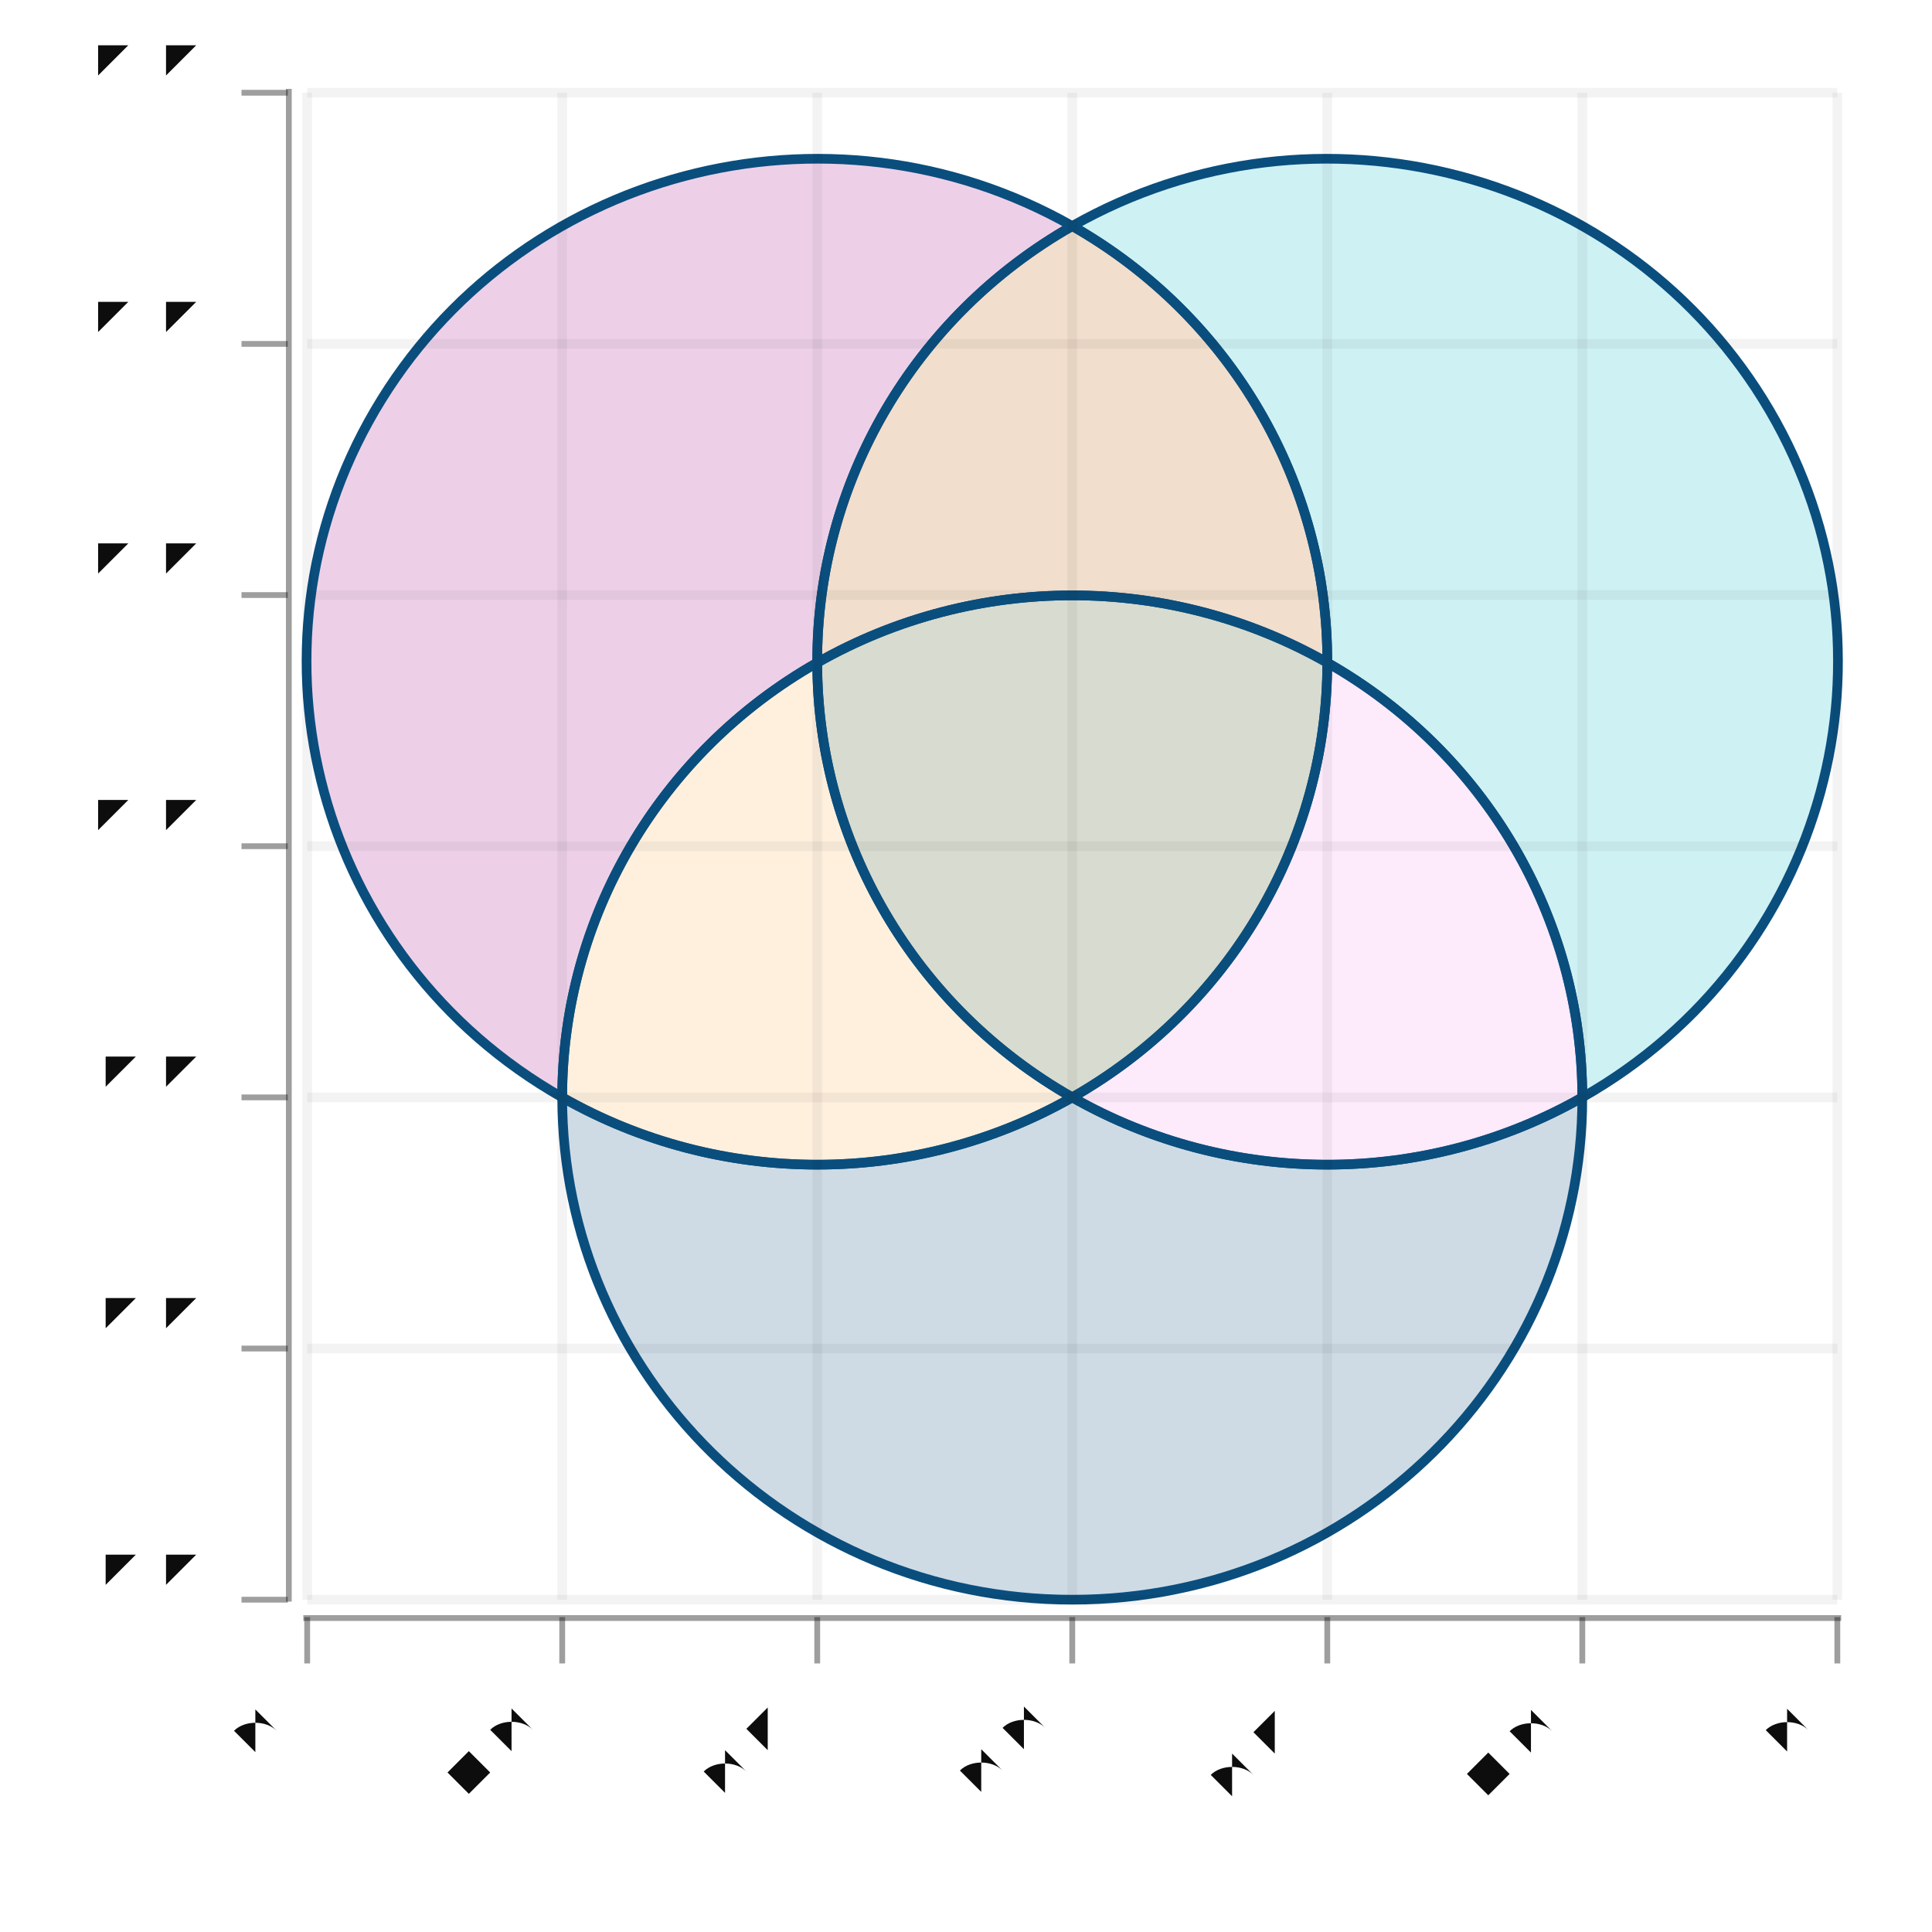
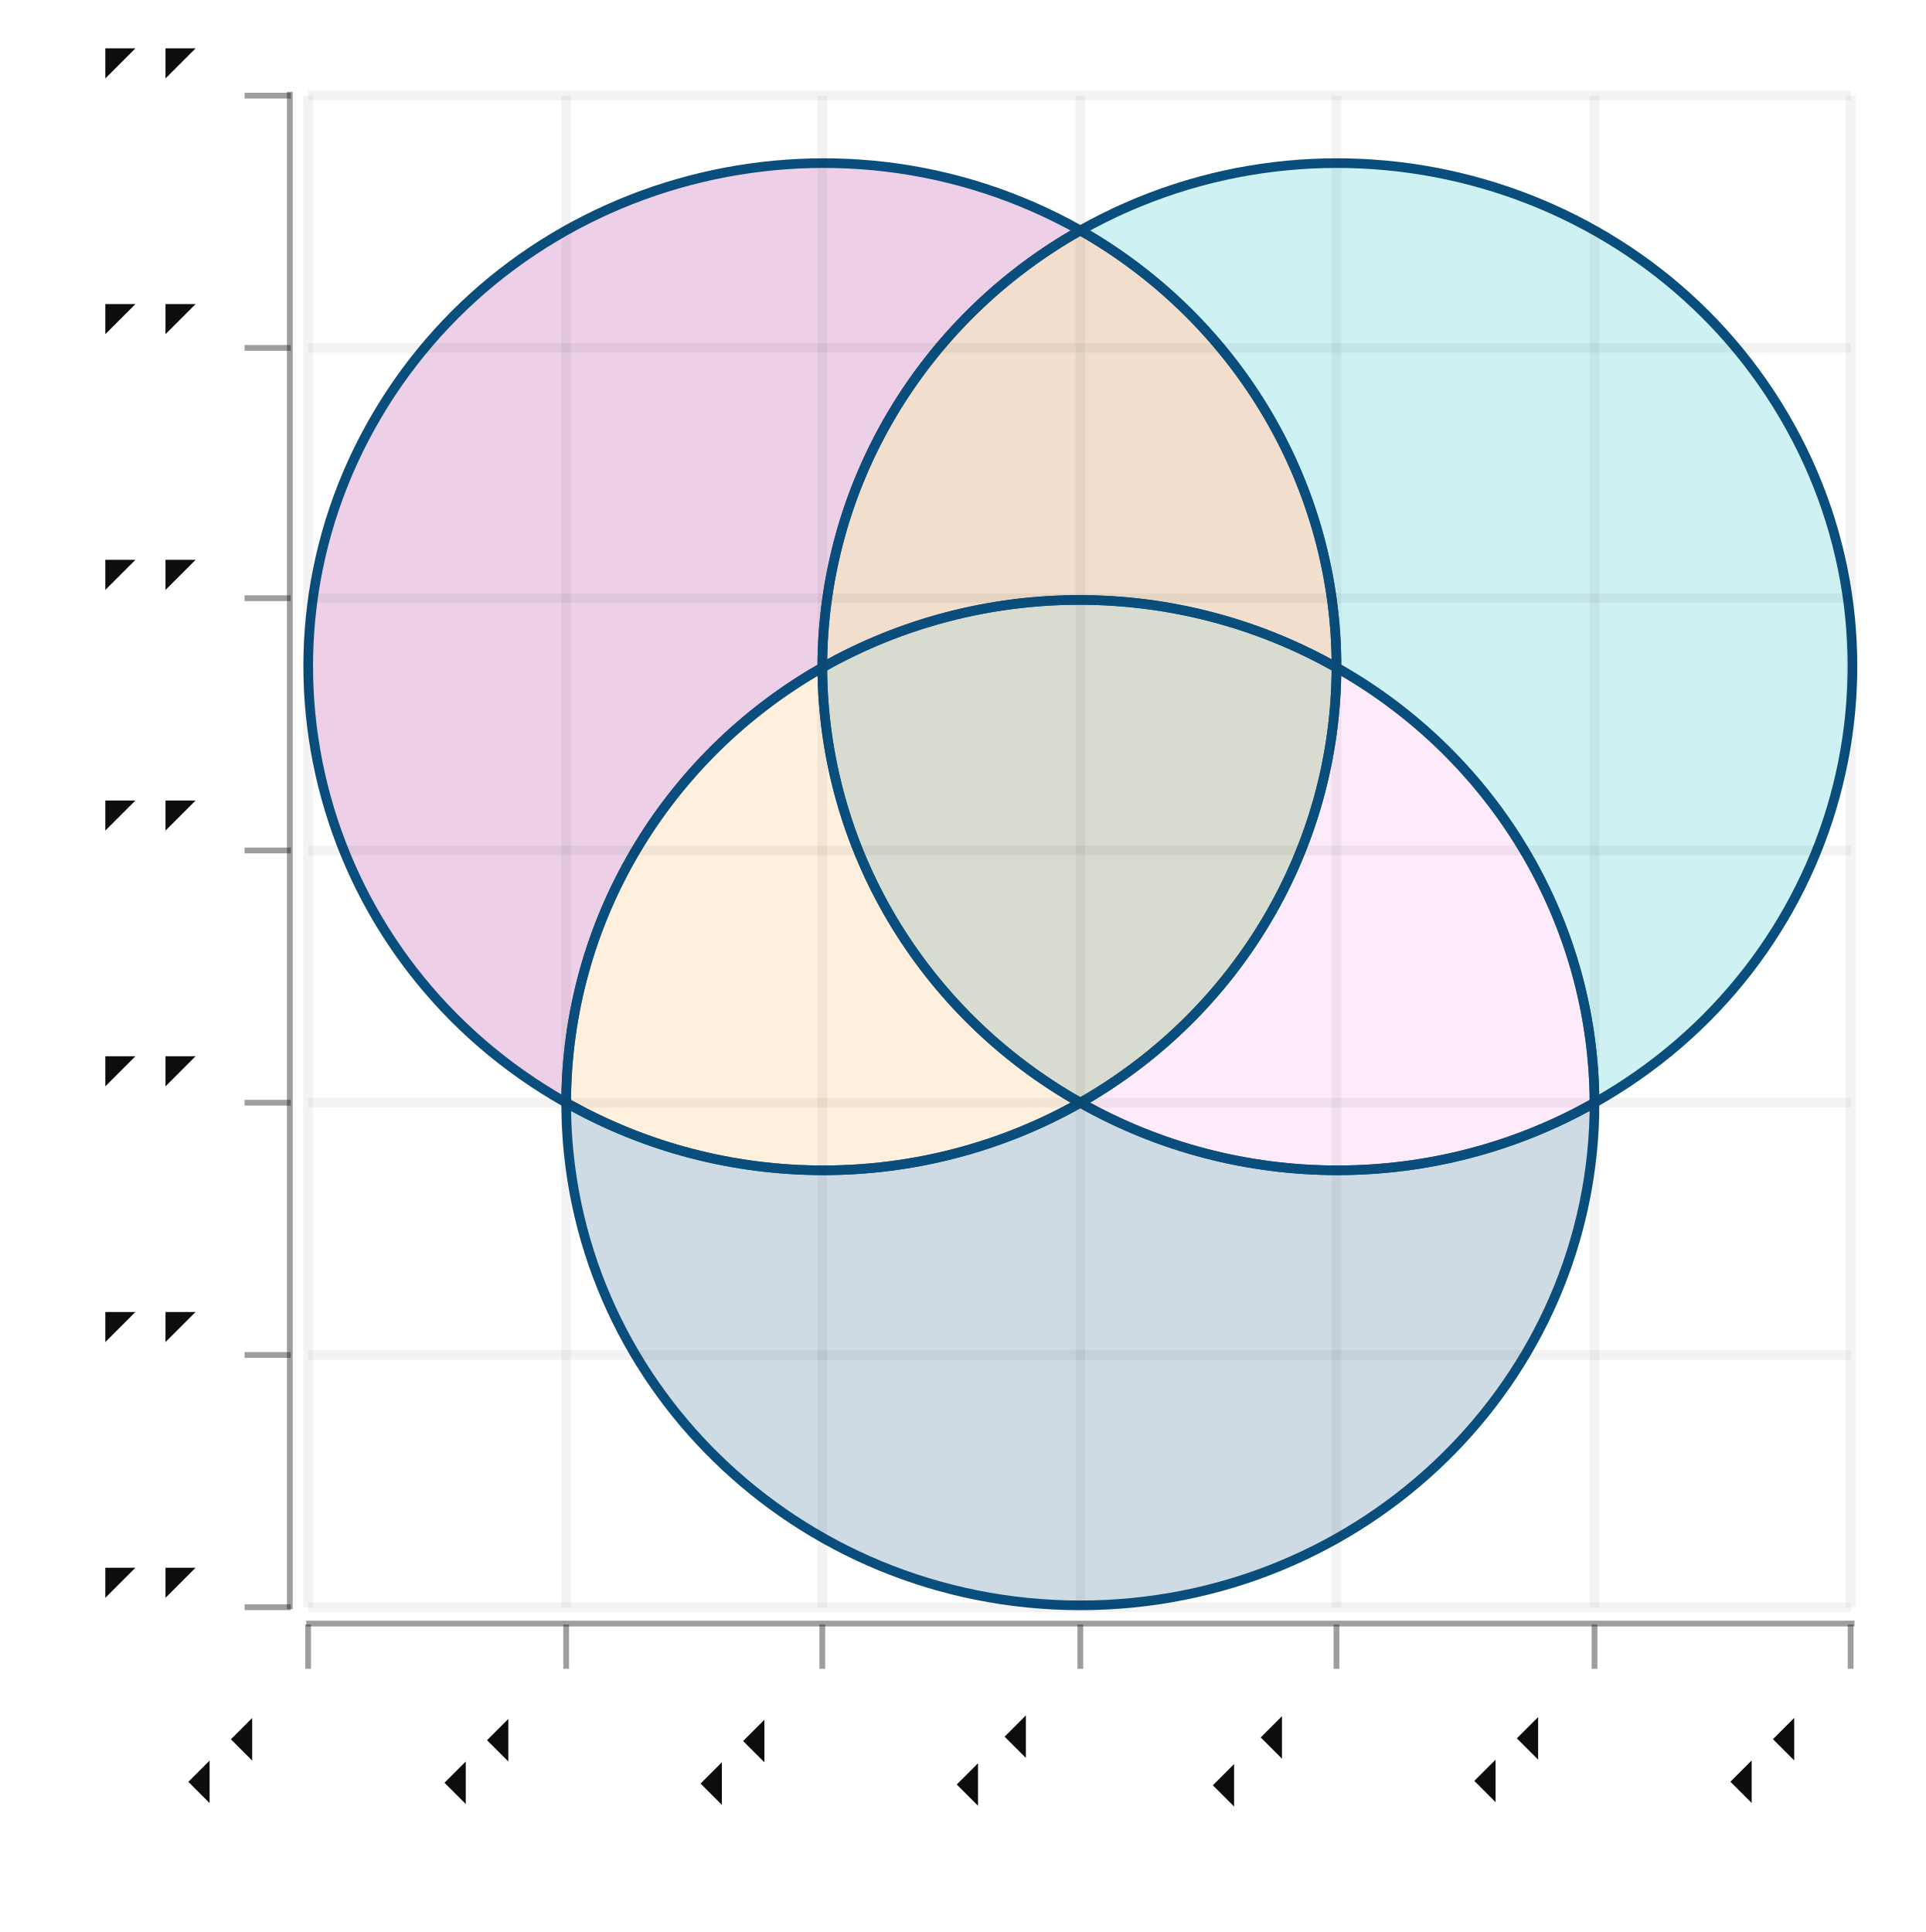
- <svg xmlns="http://www.w3.org/2000/svg" width="300" height="300" viewBox="-0.5 -0.5 1.0 1">
+ <svg xmlns="http://www.w3.org/2000/svg" width="299" height="300" viewBox="-0.5 -0.5 1 1.0">
  <style>svg {
  color-scheme: light dark;
}
{
  .canvas g, .title g, .axisbar g, .ticktext g, .tickglyph g, .ticklines g, .legendContent g text {
    fill: rgb(5%, 5%, 5%);
  }
  .ticklines g, .tickglyph g, .legendBorder g {
    stroke: rgb(5%, 5%, 5%);
  }
  .legendBorder g {
    fill: rgb(94%, 94%, 94%);
  }
}
@media (prefers-color-scheme:dark) {
  .canvas g, .title g, .axisbar g, .ticktext g, .tickglyph g, .ticklines g, .legendContent g text {
    fill: rgb(94%, 94%, 94%);
  }
  .ticklines g, .tickglyph g, .legendBorder g {
    stroke: rgb(94%, 94%, 94%);
  }
  .legendBorder g {
    fill: rgb(5%, 5%, 5%);
  }
}
svg { font-family: system-ui,-apple-system,"Segoe UI",Roboto,"Helvetica Neue",Arial,"Noto Sans","Liberation Sans",sans-serif,"Apple Color Emoji","Segoe UI Emoji","Segoe UI Symbol","Noto Color Emoji";
}

ticktext { font-family: SFMono-Regular,Menlo,Monaco,Consolas,"Liberation Mono","Courier New",monospace;
}

</style>
  <g class="chart">
    <g class="venn">
      <g stroke-width="0.005" stroke="rgb(2%, 29%, 48%)" stroke-opacity="1.0" fill="rgb(2%, 73%, 80%)" fill-opacity="0.2">
-         <path d="M 0.055,-0.383 A 0.132 0.13 0 1 1 0.319,0.068 A 0.264 0.26 0 0 0 0.187,-0.157 A 0.264 0.26 0 0 0 0.055,-0.383 L 0.055,-0.383" />
+         <path d="M 0.061,-0.382 A 0.134 0.131 0 1 1 0.328,0.071 A 0.267 0.262 0 0 0 0.194,-0.155 A 0.267 0.262 0 0 0 0.061,-0.382 L 0.061,-0.382" />
      </g>
      <g stroke-width="0.005" stroke="rgb(2%, 29%, 48%)" stroke-opacity="1.0" fill="rgb(2%, 29%, 48%)" fill-opacity="0.2">
-         <path d="M -0.209,0.068 A 0.132 0.13 0 1 0 0.319,0.068 A 0.264 0.26 0 0 1 0.055,0.068 A 0.264 0.26 0 0 1 -0.209,0.068 L -0.209,0.068" />
+         <path d="M -0.206,0.071 A 0.134 0.131 0 1 0 0.328,0.071 A 0.267 0.262 0 0 1 0.061,0.071 A 0.267 0.262 0 0 1 -0.206,0.071 L -0.206,0.071" />
      </g>
      <g stroke-width="0.005" stroke="rgb(2%, 29%, 48%)" stroke-opacity="1.0" fill="rgb(66%, 7%, 55%)" fill-opacity="0.2">
-         <path d="M -0.209,0.068 A 0.132 0.13 0 1 1 0.055,-0.383 A 0.264 0.26 0 0 0 -0.077,-0.157 A 0.264 0.26 0 0 0 -0.209,0.068 L -0.209,0.068" />
+         <path d="M -0.206,0.071 A 0.134 0.131 0 1 1 0.061,-0.382 A 0.267 0.262 0 0 0 -0.073,-0.155 A 0.267 0.262 0 0 0 -0.206,0.071 L -0.206,0.071" />
      </g>
      <g stroke-width="0.005" stroke="rgb(2%, 29%, 48%)" stroke-opacity="1.0" fill="rgb(96%, 60%, 92%)" fill-opacity="0.2">
-         <path d="M 0.187,-0.157 A 0.264 0.26 0 0 1 0.319,0.068 A 0.264 0.26 0 0 1 0.055,0.068 A 0.264 0.26 0 0 0 0.187,-0.157 L 0.187,-0.157" />
+         <path d="M 0.194,-0.155 A 0.267 0.262 0 0 1 0.328,0.071 A 0.267 0.262 0 0 1 0.061,0.071 A 0.267 0.262 0 0 0 0.194,-0.155 L 0.194,-0.155" />
      </g>
      <g stroke-width="0.005" stroke="rgb(2%, 29%, 48%)" stroke-opacity="1.0" fill="rgb(100%, 71%, 35%)" fill-opacity="0.2">
-         <path d="M 0.055,0.068 A 0.264 0.26 0 0 1 -0.209,0.068 A 0.264 0.26 0 0 1 -0.077,-0.157 A 0.264 0.26 0 0 0 0.055,0.068 L 0.055,0.068" />
+         <path d="M 0.061,0.071 A 0.267 0.262 0 0 1 -0.206,0.071 A 0.267 0.262 0 0 1 -0.073,-0.155 A 0.267 0.262 0 0 0 0.061,0.071 L 0.061,0.071" />
      </g>
      <g stroke-width="0.005" stroke="rgb(2%, 29%, 48%)" stroke-opacity="1.0" fill="rgb(73%, 34%, 1%)" fill-opacity="0.2">
-         <path d="M 0.055,-0.383 A 0.264 0.26 0 0 1 0.187,-0.157 A 0.264 0.26 0 0 0 -0.077,-0.157 A 0.264 0.26 0 0 1 0.055,-0.383 L 0.055,-0.383" />
+         <path d="M 0.061,-0.382 A 0.267 0.262 0 0 1 0.194,-0.155 A 0.267 0.262 0 0 0 -0.073,-0.155 A 0.267 0.262 0 0 1 0.061,-0.382 L 0.061,-0.382" />
      </g>
      <g stroke-width="0.005" stroke="rgb(2%, 29%, 48%)" stroke-opacity="1.0" fill="rgb(21%, 29%, 7%)" fill-opacity="0.2">
-         <path d="M 0.187,-0.157 A 0.264 0.26 0 0 1 0.055,0.068 A 0.264 0.26 0 0 1 -0.077,-0.157 A 0.264 0.26 0 0 1 0.187,-0.157 L 0.187,-0.157" />
+         <path d="M 0.194,-0.155 A 0.267 0.262 0 0 1 0.061,0.071 A 0.267 0.262 0 0 1 -0.073,-0.155 A 0.267 0.262 0 0 1 0.194,-0.155 L 0.194,-0.155" />
      </g>
    </g>
    <g class="datapadding" />
  </g>
  <g class="hud">
    <g class="frame">
      <g stroke-width="0" stroke="rgb(0%, 0%, 0%)" stroke-opacity="0" fill="rgb(100%, 100%, 100%)" fill-opacity="0.02">
-         <rect width="0.796" height="0.782" x="-0.343" y="-0.452" />
+         <rect width="0.805" height="0.786" x="-0.342" y="-0.452" />
      </g>
    </g>
    <g class="axis">
      <g class="axisbar">
        <g stroke-width="0" stroke="rgb(0%, 0%, 0%)" stroke-opacity="0" fill="rgb(5%, 5%, 5%)" fill-opacity="0.4">
-           <rect width="0.003" height="0.783" x="-0.352" y="-0.454" />
+           <rect width="0.804" height="0.003" x="-0.341" y="0.34" />
        </g>
      </g>
      <g class="ticks">
        <g class="ticklines">
          <g stroke-width="0.005" stroke="rgb(5%, 5%, 5%)" stroke-opacity="0.05" fill="none">
-             <polyline points="-0.341,0.328 0.451,0.328" />
-             <polyline points="-0.341,0.198 0.451,0.198" />
-             <polyline points="-0.341,0.068 0.451,0.068" />
-             <polyline points="-0.341,-0.062 0.451,-0.062" />
-             <polyline points="-0.341,-0.192 0.451,-0.192" />
-             <polyline points="-0.341,-0.322 0.451,-0.322" />
-             <polyline points="-0.341,-0.452 0.451,-0.452" />
+             <polyline points="-0.34,0.333 -0.34,-0.452" />
+             <polyline points="-0.206,0.333 -0.206,-0.452" />
+             <polyline points="-0.073,0.333 -0.073,-0.452" />
+             <polyline points="0.061,0.333 0.061,-0.452" />
+             <polyline points="0.194,0.333 0.194,-0.452" />
+             <polyline points="0.328,0.333 0.328,-0.452" />
+             <polyline points="0.461,0.333 0.461,-0.452" />
          </g>
        </g>
        <g class="tickglyph">
          <g stroke-width="0.003" stroke="rgb(5%, 5%, 5%)" stroke-opacity="0.4" fill="rgb(5%, 5%, 5%)" fill-opacity="0.4">
-             <polyline points="-0.375,0.328 -0.351,0.328" />
-             <polyline points="-0.375,0.198 -0.351,0.198" />
-             <polyline points="-0.375,0.068 -0.351,0.068" />
-             <polyline points="-0.375,-0.062 -0.351,-0.062" />
-             <polyline points="-0.375,-0.192 -0.351,-0.192" />
-             <polyline points="-0.375,-0.322 -0.351,-0.322" />
-             <polyline points="-0.375,-0.452 -0.351,-0.452" />
+             <polyline points="-0.34,0.365 -0.34,0.342" />
+             <polyline points="-0.206,0.365 -0.206,0.342" />
+             <polyline points="-0.073,0.365 -0.073,0.342" />
+             <polyline points="0.061,0.365 0.061,0.342" />
+             <polyline points="0.194,0.365 0.194,0.342" />
+             <polyline points="0.328,0.365 0.328,0.342" />
+             <polyline points="0.461,0.365 0.461,0.342" />
          </g>
        </g>
        <g class="ticktext">
          <g stroke-width="0.0" stroke="none" fill="rgb(5%, 5%, 5%)" fill-opacity="1.0" font-size="0.04" text-anchor="end">
-             <text x="-0.392" y="0.337">-2.0</text>
-             <text x="-0.392" y="0.207">-1.0</text>
-             <text x="-0.392" y="0.076">-0.5</text>
-             <text x="-0.392" y="-0.054"> 0.0</text>
-             <text x="-0.392" y="-0.184"> 0.5</text>
-             <text x="-0.392" y="-0.314"> 1.0</text>
-             <text x="-0.392" y="-0.444"> 2.0</text>
+             <text x="-0.34" y="0.409" transform="rotate(-45.0, -0.3396, 0.4086)">-2.0</text>
+             <text x="-0.206" y="0.409" transform="rotate(-45.0, -0.2061, 0.4086)">-1.0</text>
+             <text x="-0.073" y="0.409" transform="rotate(-45.0, -0.0727, 0.4086)">-0.5</text>
+             <text x="0.061" y="0.409" transform="rotate(-45.0, 0.0608, 0.4086)"> 0.0</text>
+             <text x="0.194" y="0.409" transform="rotate(-45.0, 0.1942, 0.4086)"> 0.5</text>
+             <text x="0.328" y="0.409" transform="rotate(-45.0, 0.3277, 0.4086)"> 1.0</text>
+             <text x="0.461" y="0.409" transform="rotate(-45.0, 0.4611, 0.4086)"> 2.0</text>
          </g>
        </g>
      </g>
    </g>
    <g class="axis">
      <g class="axisbar">
        <g stroke-width="0" stroke="rgb(0%, 0%, 0%)" stroke-opacity="0" fill="rgb(5%, 5%, 5%)" fill-opacity="0.4">
-           <rect width="0.796" height="0.003" x="-0.343" y="0.336" />
+           <rect width="0.003" height="0.788" x="-0.351" y="-0.454" />
        </g>
      </g>
      <g class="ticks">
        <g class="ticklines">
          <g stroke-width="0.005" stroke="rgb(5%, 5%, 5%)" stroke-opacity="0.05" fill="none">
-             <polyline points="-0.341,0.328 -0.341,-0.452" />
-             <polyline points="-0.209,0.328 -0.209,-0.452" />
-             <polyline points="-0.077,0.328 -0.077,-0.452" />
-             <polyline points="0.055,0.328 0.055,-0.452" />
-             <polyline points="0.187,0.328 0.187,-0.452" />
-             <polyline points="0.319,0.328 0.319,-0.452" />
-             <polyline points="0.451,0.328 0.451,-0.452" />
+             <polyline points="-0.34,0.333 0.461,0.333" />
+             <polyline points="-0.34,0.202 0.461,0.202" />
+             <polyline points="-0.34,0.071 0.461,0.071" />
+             <polyline points="-0.34,-0.06 0.461,-0.06" />
+             <polyline points="-0.34,-0.191 0.461,-0.191" />
+             <polyline points="-0.34,-0.321 0.461,-0.321" />
+             <polyline points="-0.34,-0.452 0.461,-0.452" />
          </g>
        </g>
        <g class="tickglyph">
          <g stroke-width="0.003" stroke="rgb(5%, 5%, 5%)" stroke-opacity="0.4" fill="rgb(5%, 5%, 5%)" fill-opacity="0.4">
-             <polyline points="-0.341,0.361 -0.341,0.337" />
-             <polyline points="-0.209,0.361 -0.209,0.337" />
-             <polyline points="-0.077,0.361 -0.077,0.337" />
-             <polyline points="0.055,0.361 0.055,0.337" />
-             <polyline points="0.187,0.361 0.187,0.337" />
-             <polyline points="0.319,0.361 0.319,0.337" />
-             <polyline points="0.451,0.361 0.451,0.337" />
+             <polyline points="-0.373,0.333 -0.349,0.333" />
+             <polyline points="-0.373,0.202 -0.349,0.202" />
+             <polyline points="-0.373,0.071 -0.349,0.071" />
+             <polyline points="-0.373,-0.06 -0.349,-0.06" />
+             <polyline points="-0.373,-0.191 -0.349,-0.191" />
+             <polyline points="-0.373,-0.321 -0.349,-0.321" />
+             <polyline points="-0.373,-0.452 -0.349,-0.452" />
          </g>
        </g>
        <g class="ticktext">
-           <g stroke-width="0.0" stroke="none" fill="rgb(5%, 5%, 5%)" fill-opacity="1.0" font-size="0.038" text-anchor="end">
-             <text x="-0.341" y="0.402" transform="rotate(-45.0, -0.3412, 0.4023)">-2.0</text>
-             <text x="-0.209" y="0.402" transform="rotate(-45.0, -0.2091, 0.4023)">-1.0</text>
-             <text x="-0.077" y="0.402" transform="rotate(-45.0, -0.077, 0.4023)">-0.5</text>
-             <text x="0.055" y="0.402" transform="rotate(-45.0, 0.0551, 0.4023)"> 0.0</text>
-             <text x="0.187" y="0.402" transform="rotate(-45.0, 0.1872, 0.4023)"> 0.5</text>
-             <text x="0.319" y="0.402" transform="rotate(-45.0, 0.3193, 0.4023)"> 1.0</text>
-             <text x="0.451" y="0.402" transform="rotate(-45.0, 0.4513, 0.4023)"> 2.0</text>
+           <g stroke-width="0.0" stroke="none" fill="rgb(5%, 5%, 5%)" fill-opacity="1.0" font-size="0.04" text-anchor="end">
+             <text x="-0.391" y="0.341">-2.0</text>
+             <text x="-0.391" y="0.21">-1.0</text>
+             <text x="-0.391" y="0.08">-0.5</text>
+             <text x="-0.391" y="-0.051"> 0.0</text>
+             <text x="-0.391" y="-0.182"> 0.5</text>
+             <text x="-0.391" y="-0.313"> 1.0</text>
+             <text x="-0.391" y="-0.444"> 2.0</text>
          </g>
        </g>
      </g>
    </g>
    <g class="frame">
      <g stroke-width="0" stroke="rgb(0%, 0%, 0%)" stroke-opacity="0" fill="rgb(0%, 0%, 0%)" fill-opacity="0">
-         <rect width="1.0" height="1" x="-0.5" y="-0.5" />
+         <rect width="1" height="1.0" x="-0.5" y="-0.5" />
      </g>
    </g>
  </g>
</svg>
